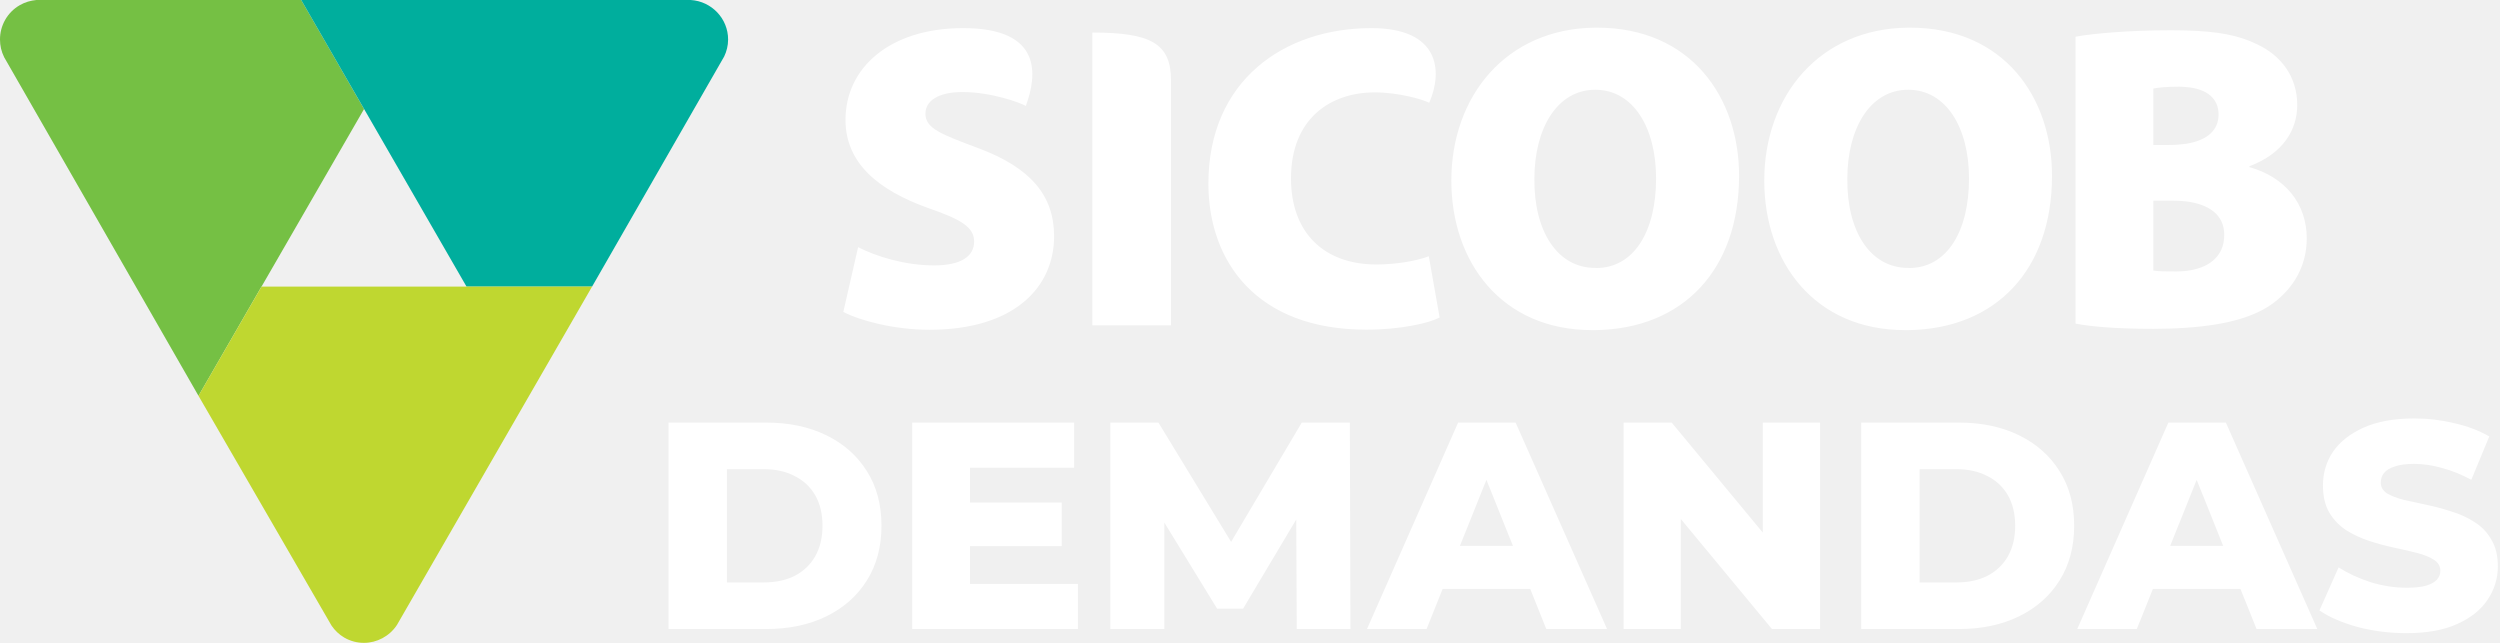
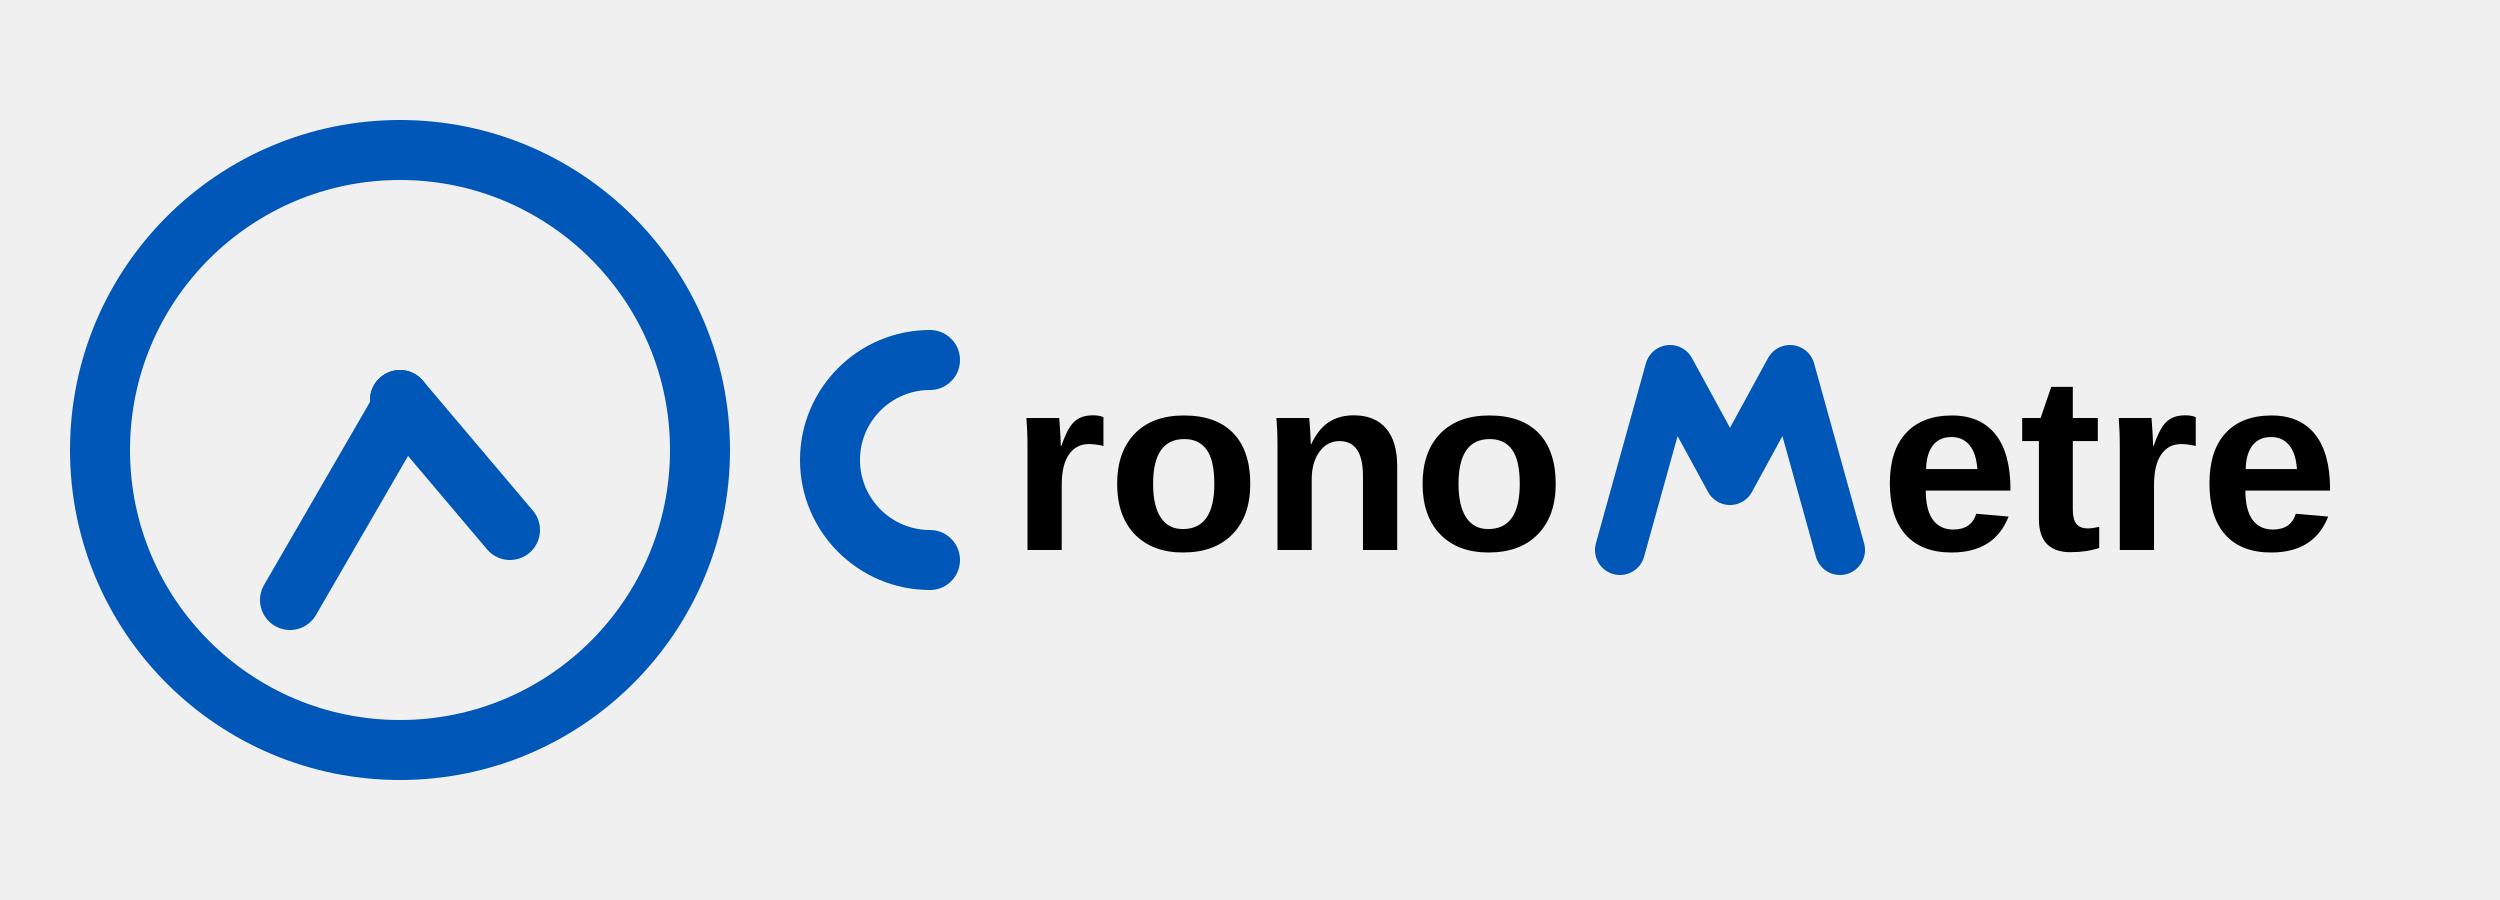
- <svg xmlns="http://www.w3.org/2000/svg" width="1085" height="279" viewBox="0 0 1085 279" fill="none">
-   <path d="M124.263 105.75L158.007 47.311L130.732 -1.52588e-05H15.772C13.325 0.24 10.849 0.923 8.567 2.251C3.064 5.425 -0.018 11.21 8.19344e-05 17.16C8.19344e-05 19.762 0.571 22.355 1.804 24.837L86.149 171.79L113.497 124.368H113.515L124.263 105.75Z" fill="#75C044" />
-   <path d="M130.728 0.004L202.466 124.371H252.911H256.969L314.307 24.49C315.347 22.312 316 19.812 316 17.155C316 8.04 308.832 0.585 299.814 0.004H130.728Z" fill="#00AE9D" />
-   <path d="M252.909 124.371H113.509L86.142 171.783L143.875 271.49C145.293 273.575 147.115 275.365 149.387 276.693C152.074 278.253 155.01 279 157.936 279C163.531 279 169.015 276.186 172.291 271.204L256.967 124.371H252.909Z" fill="#BFD730" />
-   <path d="M693.08 12H692.319C653.728 12.383 629.882 41.66 629.882 78.39C629.882 113.644 651.585 143.272 691.006 143.272H691.2H692.319C730.703 142.763 754.756 116.83 754.756 76.297C754.756 42.376 734.015 12 693.08 12ZM692.709 116.321L692.332 116.277H692.319C675.921 116.277 665.733 100.426 665.922 77.636C665.922 55.562 675.921 38.951 692.319 38.951H692.332C708.95 38.951 718.742 55.562 718.742 77.447C718.742 100.457 709.126 116.321 692.709 116.321ZM828.883 12H828.141C789.538 12.383 765.692 41.66 765.692 78.39C765.692 113.644 787.414 143.272 826.828 143.272H826.991H828.141C866.512 142.763 890.572 116.83 890.572 76.297C890.572 42.376 869.837 12 828.883 12ZM828.512 116.321L828.141 116.277C811.731 116.277 801.536 100.457 801.738 77.636C801.738 55.562 811.731 38.951 828.141 38.951C844.747 38.951 854.552 55.562 854.552 77.447C854.552 100.457 844.948 116.321 828.512 116.321ZM976.239 72.52V72.162C991.16 66.499 996.999 56.109 996.999 45.563C996.999 33.131 989.834 24.08 979.846 19.354C971.493 15.187 962.367 13.609 948.716 13.226C946.277 13.144 943.726 13.144 940.96 13.144C925.335 13.144 908.541 14.445 900.792 15.935V140.444C907.592 141.776 918.899 142.719 934.386 142.719C939.546 142.719 944.323 142.568 948.716 142.247C967.345 140.99 979.174 137.169 986.81 131.38C995.308 124.976 1001.13 115.529 1001.13 103.455C1001.13 88.377 991.725 76.857 976.239 72.52ZM934.549 38.41C936.831 38.008 940.03 37.618 945.687 37.618C946.73 37.618 947.748 37.7 948.716 37.782C958.2 38.517 962.858 43.011 962.858 49.699C962.858 56.304 958.232 60.911 948.716 62.407C946.51 62.721 944.065 62.916 941.356 62.916H934.549V38.41ZM948.716 117.578C947.289 117.735 945.844 117.811 944.386 117.811C940.03 117.811 937.032 117.811 934.549 117.421V87.083H942.676C944.781 87.083 946.793 87.164 948.716 87.397C958.433 88.616 965.321 92.984 965.321 101.953C965.321 111.79 958.037 116.516 948.716 117.578ZM474.086 14.124V141.185H508.214V34.865C508.214 18.92 499.553 14.124 474.086 14.124ZM424.471 64.255C408.425 58.246 401.637 55.751 401.637 49.34C401.637 43.721 407.306 39.944 417.689 39.944C430.316 39.944 442.893 44.62 445.212 45.971C450.014 32.936 452.779 12.201 418.047 12.201C385.999 12.201 366.943 29.555 366.943 52.018C366.943 70.861 381.279 82.557 402.781 90.269C417.105 95.19 422.774 98.616 422.774 104.826C422.774 111.243 417.105 115.184 405.414 115.184C392.605 115.184 380.142 111.243 372.423 107.271L366 135.365C373.171 139.143 388.067 143.121 403.346 143.121C440.511 143.121 457.481 124.423 457.481 102.544C457.474 84.839 447.305 72.752 424.471 64.255ZM597.445 114.788C574.039 114.788 560.287 100.426 560.287 77.447C560.287 51.584 577.257 40.095 596.691 40.095C606.872 40.095 617.4 43.087 620.279 44.62C626.268 30.887 624.823 12.201 595.188 12.201C557.264 12.201 524.443 34.979 524.443 79.685C524.443 113.487 545.366 143.071 592.926 143.071C608.023 143.071 620.096 140.242 624.804 137.81L620.096 111.205C614.804 113.285 605.559 114.788 597.445 114.788Z" fill="white" />
-   <path d="M290.148 273V183.4H332.516C342.414 183.4 351.118 185.235 358.628 188.904C366.137 192.573 371.982 197.736 376.164 204.392C380.43 211.048 382.564 218.984 382.564 228.2C382.564 237.331 380.43 245.267 376.164 252.008C371.982 258.664 366.137 263.827 358.628 267.496C351.118 271.165 342.414 273 332.516 273H290.148ZM315.492 252.776H331.492C336.612 252.776 341.049 251.837 344.804 249.96C348.644 247.997 351.63 245.181 353.764 241.512C355.897 237.757 356.964 233.32 356.964 228.2C356.964 222.995 355.897 218.557 353.764 214.888C351.63 211.219 348.644 208.445 344.804 206.568C341.049 204.605 336.612 203.624 331.492 203.624H315.492V252.776ZM419.194 218.088H460.794V237.032H419.194V218.088ZM420.986 253.416H467.834V273H395.898V183.4H466.17V202.984H420.986V253.416ZM481.898 273V183.4H502.762L539.882 244.328H528.874L564.97 183.4H585.834L586.09 273H562.794L562.538 218.856H566.506L539.498 264.168H528.234L500.458 218.856H505.322V273H481.898ZM593.27 273L632.823 183.4H657.783L697.463 273H671.095L640.119 195.816H650.103L619.127 273H593.27ZM614.903 255.592L621.431 236.904H665.207L671.735 255.592H614.903ZM704.648 273V183.4H725.512L774.92 243.048H765.064V183.4H789.896V273H769.032L719.624 213.352H729.479V273H704.648ZM807.773 273V183.4H850.141C860.039 183.4 868.743 185.235 876.253 188.904C883.762 192.573 889.607 197.736 893.789 204.392C898.055 211.048 900.189 218.984 900.189 228.2C900.189 237.331 898.055 245.267 893.789 252.008C889.607 258.664 883.762 263.827 876.253 267.496C868.743 271.165 860.039 273 850.141 273H807.773ZM833.117 252.776H849.117C854.237 252.776 858.674 251.837 862.429 249.96C866.269 247.997 869.255 245.181 871.389 241.512C873.522 237.757 874.589 233.32 874.589 228.2C874.589 222.995 873.522 218.557 871.389 214.888C869.255 211.219 866.269 208.445 862.429 206.568C858.674 204.605 854.237 203.624 849.117 203.624H833.117V252.776ZM901.52 273L941.073 183.4H966.033L1005.71 273H979.345L948.369 195.816H958.353L927.377 273H901.52ZM923.153 255.592L929.681 236.904H973.457L979.985 255.592H923.153ZM1044.39 274.792C1037.05 274.792 1029.96 273.896 1023.14 272.104C1016.4 270.227 1010.89 267.837 1006.63 264.936L1014.95 246.248C1018.96 248.808 1023.56 250.941 1028.77 252.648C1034.06 254.269 1039.31 255.08 1044.51 255.08C1048.01 255.08 1050.83 254.781 1052.96 254.184C1055.09 253.501 1056.63 252.648 1057.57 251.624C1058.59 250.515 1059.11 249.235 1059.11 247.784C1059.11 245.736 1058.17 244.115 1056.29 242.92C1054.41 241.725 1051.98 240.744 1048.99 239.976C1046.01 239.208 1042.68 238.44 1039.01 237.672C1035.43 236.904 1031.8 235.923 1028.13 234.728C1024.55 233.533 1021.26 231.997 1018.27 230.12C1015.29 228.157 1012.85 225.64 1010.98 222.568C1009.1 219.411 1008.16 215.443 1008.16 210.664C1008.16 205.288 1009.61 200.424 1012.51 196.072C1015.5 191.72 1019.94 188.221 1025.83 185.576C1031.71 182.931 1039.05 181.608 1047.84 181.608C1053.73 181.608 1059.49 182.291 1065.12 183.656C1070.84 184.936 1075.92 186.856 1080.35 189.416L1072.55 208.232C1068.28 205.928 1064.05 204.221 1059.87 203.112C1055.69 201.917 1051.64 201.32 1047.71 201.32C1044.21 201.32 1041.4 201.704 1039.27 202.472C1037.13 203.155 1035.6 204.093 1034.66 205.288C1033.72 206.483 1033.25 207.848 1033.25 209.384C1033.25 211.347 1034.15 212.925 1035.94 214.12C1037.81 215.229 1040.25 216.168 1043.23 216.936C1046.31 217.619 1049.63 218.344 1053.22 219.112C1056.89 219.88 1060.51 220.861 1064.1 222.056C1067.77 223.165 1071.09 224.701 1074.08 226.664C1077.07 228.541 1079.46 231.059 1081.25 234.216C1083.13 237.288 1084.07 241.171 1084.07 245.864C1084.07 251.069 1082.57 255.891 1079.59 260.328C1076.68 264.68 1072.29 268.179 1066.4 270.824C1060.6 273.469 1053.26 274.792 1044.39 274.792Z" fill="white" />
+ <svg xmlns="http://www.w3.org/2000/svg" width="250" height="90" viewBox="0 0 250 90" fill="none">
+   <g id="icon">
+     <circle cx="40" cy="45" r="30" stroke="#0057B7" stroke-width="6" fill="none" />
+     <circle cx="40" cy="40" r="3" fill="#0057B7" />
+     <line x1="40" y1="40" x2="51" y2="53" stroke="#0057B7" stroke-width="6" stroke-linecap="round" />
+     <line x1="40" y1="41" x2="29" y2="60" stroke="#0057B7" stroke-width="6" stroke-linecap="round" />
+   </g>
+   <path d="M93 36 A 10 10 0 1 0 93 56" stroke="#0057B7" stroke-width="6" fill="none" stroke-linecap="round" />
+   <text x="101" y="55" font-family="Montserrat, Arial, sans-serif" font-weight="700" font-size="25" fill="#000">
+     rono
+   </text>
+   <path d="M162 55 L167 37 L173 48 L179 37 L184 55" stroke="#0057B7" stroke-width="5" stroke-linecap="round" stroke-linejoin="round" fill="none" />
+   <text x="188" y="55" font-family="Montserrat, Arial, sans-serif" font-weight="700" font-size="25" fill="#000">
+     etre
+   </text>
</svg>
